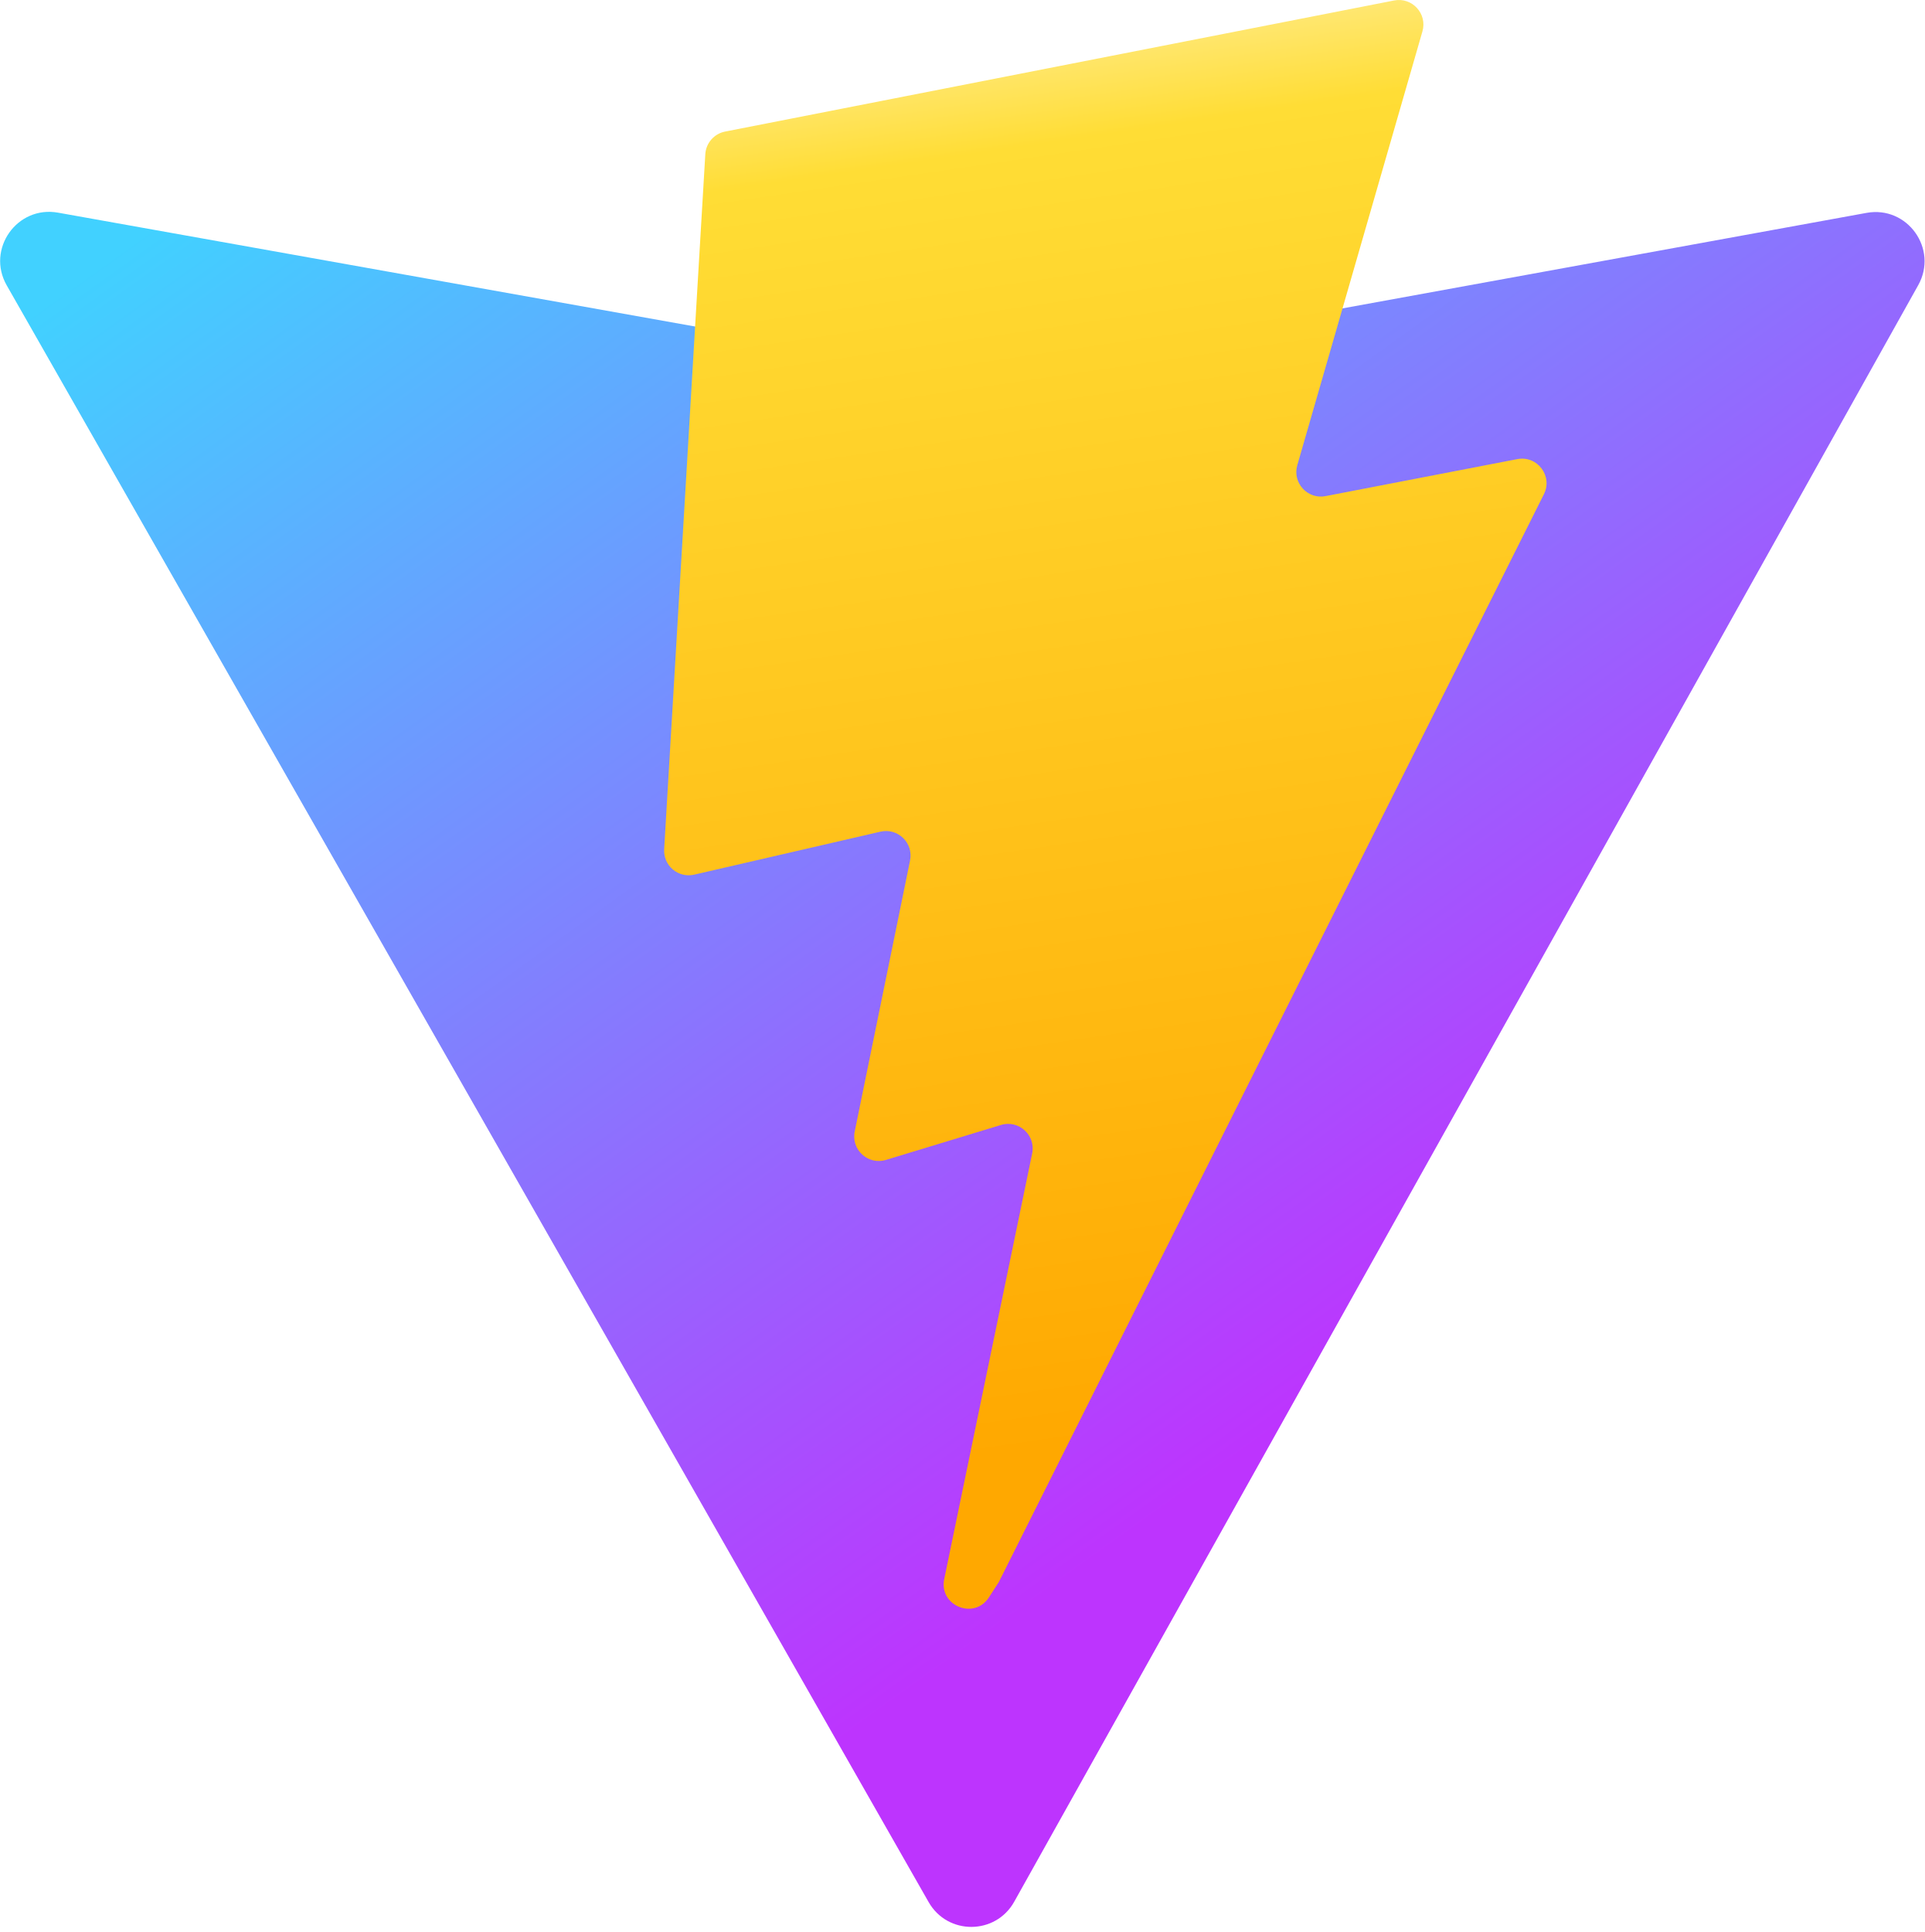
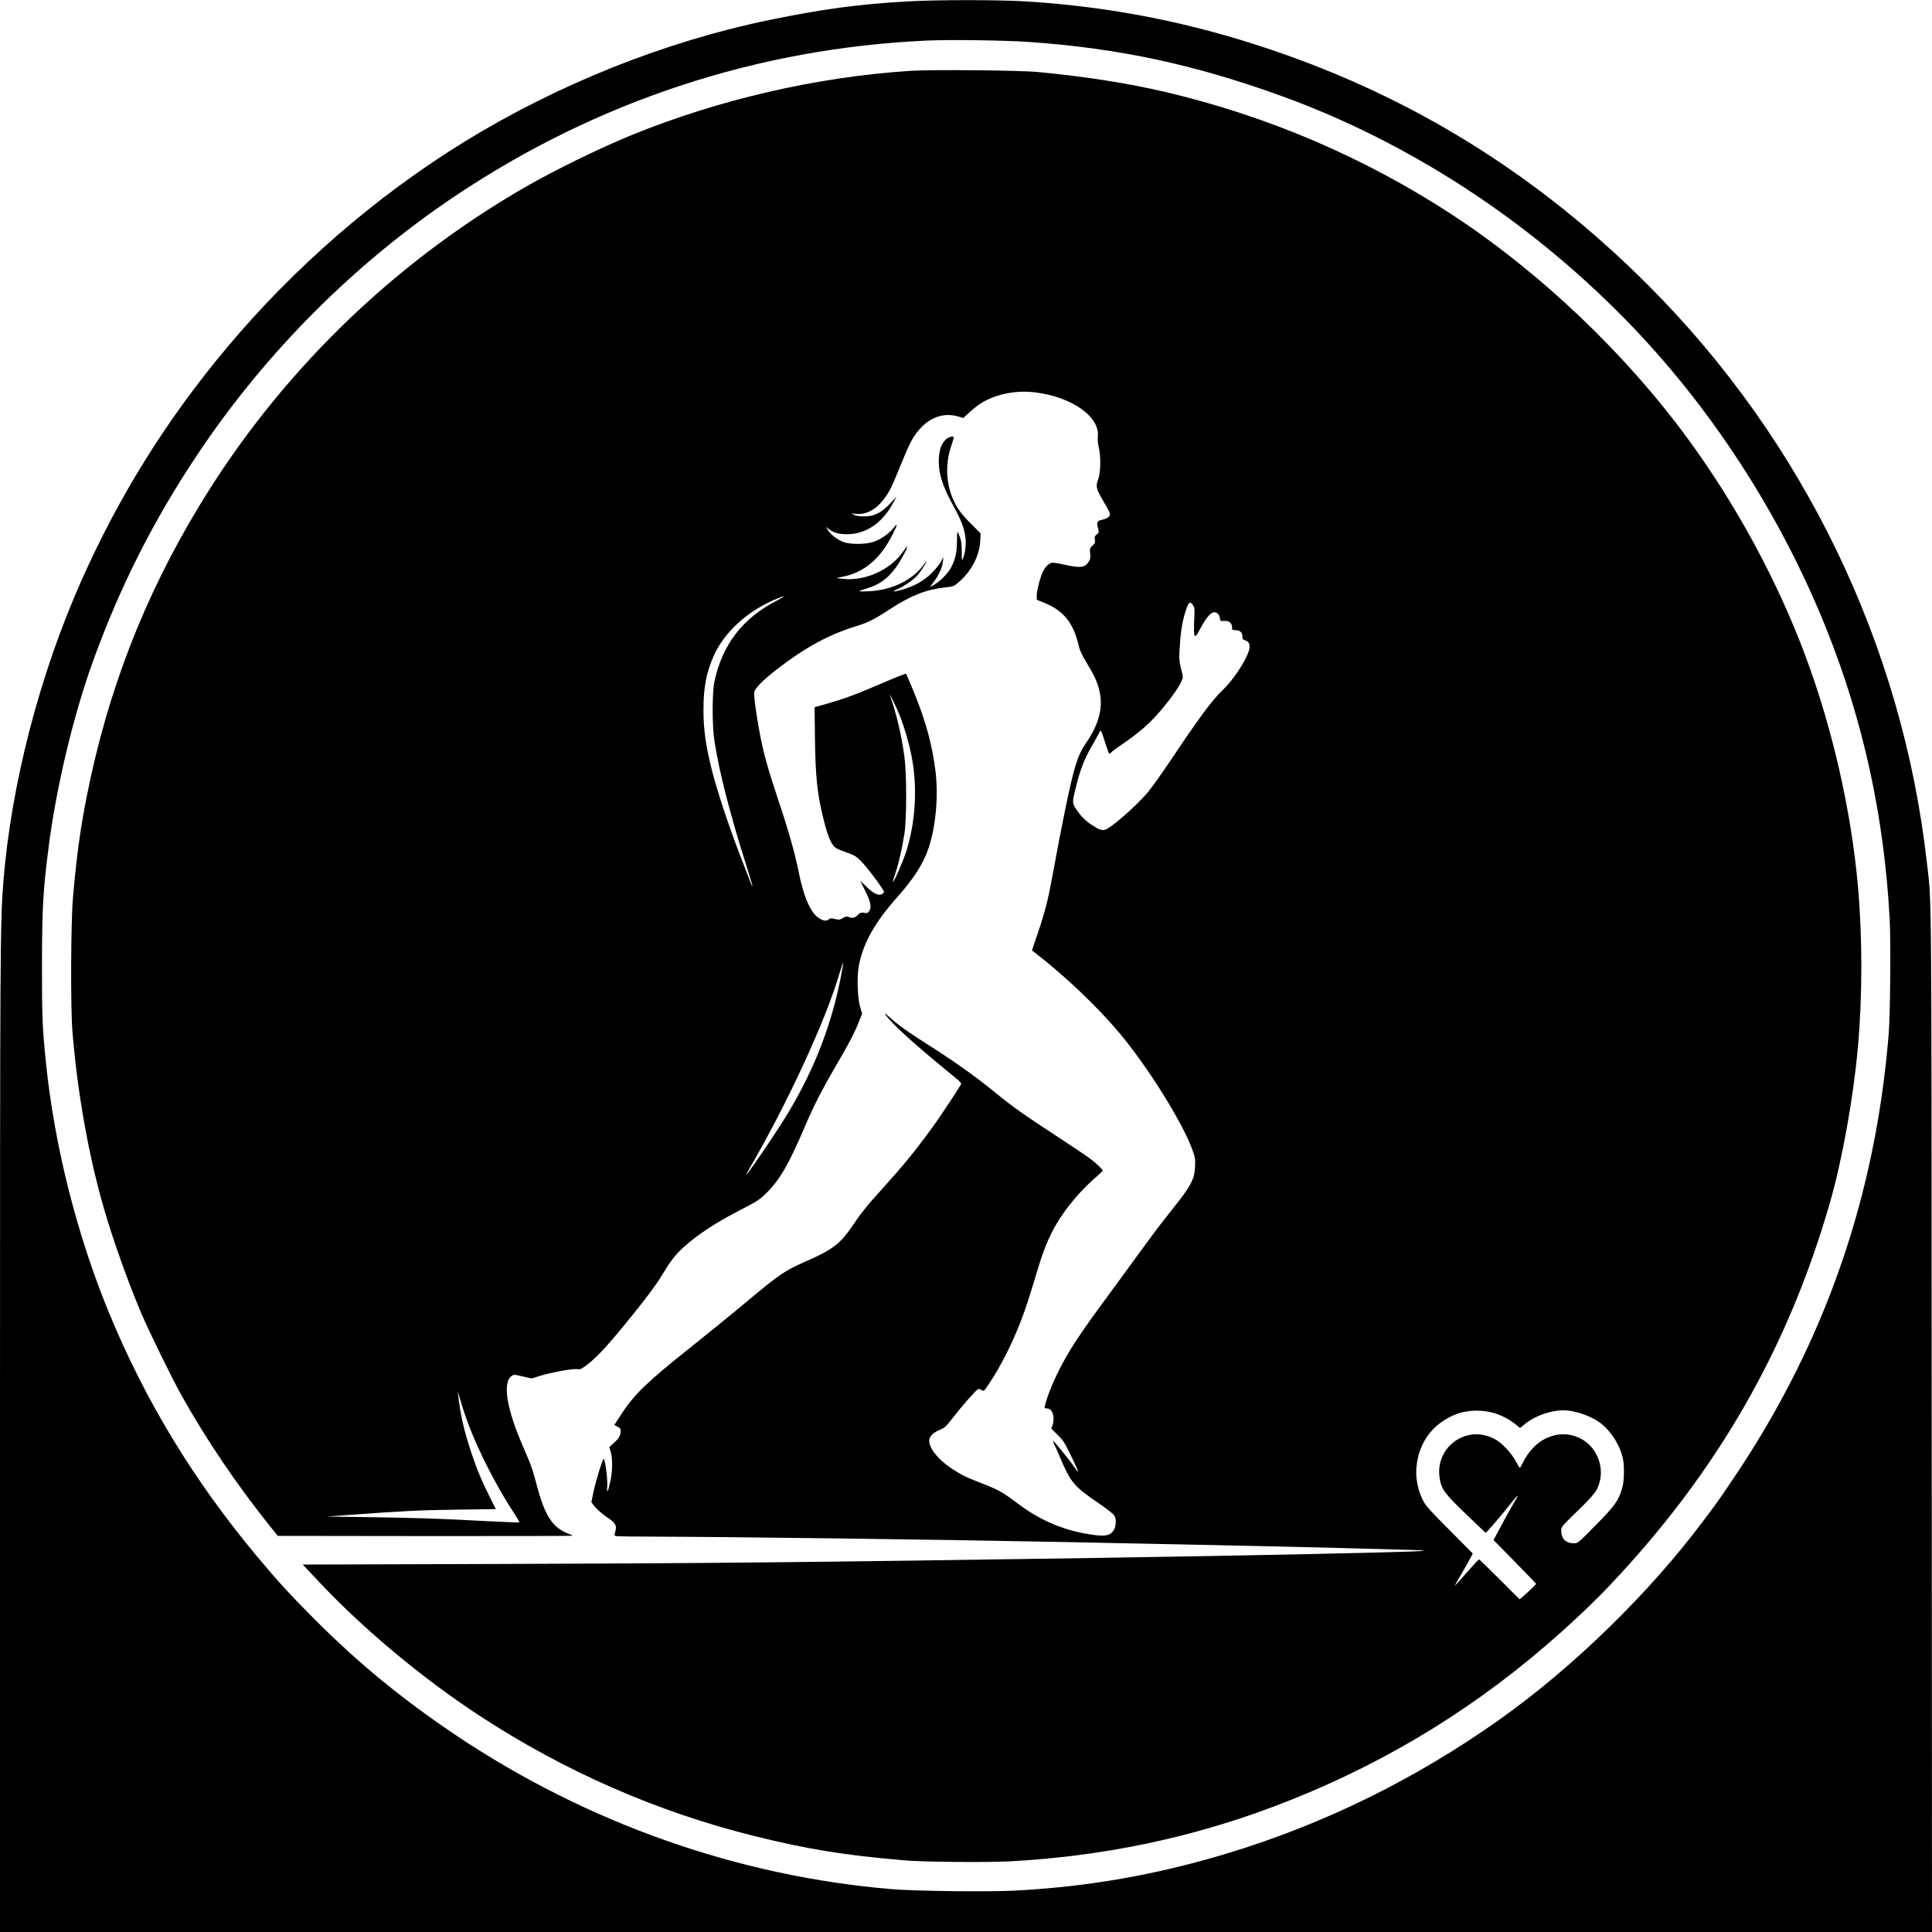
- <svg xmlns="http://www.w3.org/2000/svg" aria-hidden="true" role="img" class="iconify iconify--logos" width="31.88" height="32" preserveAspectRatio="xMidYMid meet" viewBox="0 0 256 257">
-   <defs>
-     <linearGradient id="IconifyId1813088fe1fbc01fb466" x1="-.828%" x2="57.636%" y1="7.652%" y2="78.411%">
-       <stop offset="0%" stop-color="#41D1FF" />
-       <stop offset="100%" stop-color="#BD34FE" />
-     </linearGradient>
-     <linearGradient id="IconifyId1813088fe1fbc01fb467" x1="43.376%" x2="50.316%" y1="2.242%" y2="89.03%">
-       <stop offset="0%" stop-color="#FFEA83" />
-       <stop offset="8.333%" stop-color="#FFDD35" />
-       <stop offset="100%" stop-color="#FFA800" />
-     </linearGradient>
-   </defs>
-   <path fill="url(#IconifyId1813088fe1fbc01fb466)" d="M255.153 37.938L134.897 252.976c-2.483 4.44-8.862 4.466-11.382.048L.875 37.958c-2.746-4.814 1.371-10.646 6.827-9.67l120.385 21.517a6.537 6.537 0 0 0 2.322-.004l117.867-21.483c5.438-.991 9.574 4.796 6.877 9.62Z" />
-   <path fill="url(#IconifyId1813088fe1fbc01fb467)" d="M185.432.063L96.44 17.501a3.268 3.268 0 0 0-2.634 3.014l-5.474 92.456a3.268 3.268 0 0 0 3.997 3.378l24.777-5.718c2.318-.535 4.413 1.507 3.936 3.838l-7.361 36.047c-.495 2.426 1.782 4.5 4.151 3.78l15.304-4.649c2.372-.72 4.652 1.36 4.15 3.788l-11.698 56.621c-.732 3.542 3.979 5.473 5.943 2.437l1.313-2.028l72.516-144.72c1.215-2.423-.88-5.186-3.54-4.672l-25.505 4.922c-2.396.462-4.435-1.77-3.759-4.114l16.646-57.705c.677-2.35-1.37-4.583-3.769-4.113Z" />
+ <svg xmlns="http://www.w3.org/2000/svg" version="1.0" width="2048pt" height="2048pt" viewBox="0 0 2048 2048" preserveAspectRatio="xMidYMid meet">
+   <g transform="translate(0,2048) scale(0.1,-0.1)" fill="#000000" stroke="none">
+     <path d="M9615 20465 c-518 -30 -888 -80 -1455 -196 -1112 -229 -2249 -683 -3241 -1294 -930 -573 -1802 -1329 -2518 -2185 -635 -759 -1136 -1562 -1536 -2460 -446 -1002 -747 -2164 -830 -3205 -33 -424 -35 -692 -35 -5911 l0 -5214 10240 0 10240 0 -3 5418 c-3 5875 1 5464 -53 5932 -261 2295 -1304 4455 -2946 6100 -1161 1164 -2486 1992 -4010 2505 -858 290 -1696 454 -2593 510 -291 18 -944 18 -1260 0z m1296 -430 c954 -67 1756 -240 2680 -575 1341 -488 2598 -1305 3635 -2362 904 -922 1646 -2065 2135 -3286 390 -974 611 -1984 670 -3067 13 -241 7 -1014 -10 -1225 -103 -1265 -419 -2432 -956 -3525 -214 -434 -448 -834 -735 -1254 -126 -186 -116 -172 -273 -381 -574 -768 -1383 -1557 -2167 -2112 -887 -628 -1855 -1104 -2875 -1413 -754 -228 -1469 -354 -2250 -396 -286 -15 -1050 -6 -1310 15 -1631 136 -3229 699 -4618 1629 -565 379 -1031 760 -1497 1227 -259 259 -392 404 -611 666 -676 810 -1187 1651 -1574 2589 -342 831 -580 1778 -669 2660 -37 362 -41 473 -41 1030 1 606 11 781 71 1250 81 631 260 1383 465 1952 285 794 645 1507 1114 2208 722 1080 1660 2020 2731 2738 1500 1004 3200 1565 4999 1647 241 11 833 3 1086 -15z" />
+     <path d="M9650 19729 c-991 -64 -2035 -305 -2960 -683 -345 -142 -809 -369 -1124 -550 -1418 -818 -2611 -1986 -3454 -3379 -583 -962 -972 -1966 -1191 -3072 -70 -351 -110 -648 -148 -1085 -22 -260 -26 -1162 -5 -1415 53 -654 174 -1330 338 -1890 95 -328 255 -773 389 -1090 85 -200 327 -695 431 -880 260 -465 591 -954 936 -1383 l83 -103 1567 -2 c862 -1 1564 1 1560 4 -4 3 -27 14 -51 23 -161 62 -245 190 -325 491 -50 188 -68 241 -150 427 -174 398 -221 679 -125 750 25 19 27 19 120 -3 l94 -21 82 25 c116 37 350 80 398 74 37 -5 46 -1 111 48 110 84 229 216 478 524 158 196 253 324 307 414 97 160 144 222 228 299 159 144 338 262 621 408 168 87 192 102 266 175 140 138 237 306 409 710 88 207 180 387 325 635 136 232 201 356 243 465 l36 90 -21 70 c-29 100 -36 319 -14 438 46 241 169 460 416 737 170 191 270 350 324 512 77 234 105 551 72 818 -36 282 -103 527 -227 830 -44 107 -82 196 -84 198 -4 5 -144 -52 -355 -143 -190 -81 -317 -128 -481 -174 l-134 -38 3 -274 c5 -469 24 -649 97 -934 44 -173 82 -257 127 -285 18 -11 67 -31 108 -45 96 -32 120 -49 192 -132 83 -95 208 -268 208 -287 0 -9 -11 -21 -25 -26 -39 -15 -90 11 -163 83 l-64 62 51 -103 c60 -119 72 -178 46 -218 -15 -23 -22 -26 -55 -20 -34 5 -42 2 -68 -24 -32 -32 -54 -36 -96 -20 -20 7 -33 5 -62 -12 -33 -19 -41 -20 -81 -10 -37 10 -48 10 -66 -3 -30 -21 -54 -19 -102 10 -90 52 -166 225 -219 494 -37 188 -110 446 -216 761 -106 317 -155 490 -194 695 -39 205 -68 415 -60 449 9 43 99 133 239 241 301 232 549 367 837 456 130 40 189 69 361 181 223 145 378 207 580 230 94 11 99 13 148 55 139 119 225 286 231 452 l3 67 -105 105 c-107 106 -153 172 -196 278 -66 162 -71 362 -15 529 17 51 31 97 31 103 0 23 -57 8 -88 -23 -43 -46 -63 -100 -69 -189 -11 -150 33 -296 155 -515 82 -148 118 -244 127 -341 7 -70 -4 -156 -27 -212 -12 -30 -13 -24 -13 71 0 76 -5 116 -19 153 -10 28 -22 53 -25 57 -4 4 -7 -41 -7 -100 0 -116 -16 -188 -61 -276 -30 -60 -121 -152 -182 -185 l-44 -24 41 54 c53 71 91 153 97 215 l6 49 -27 -50 c-15 -27 -59 -82 -99 -121 -80 -80 -187 -139 -310 -174 -94 -27 -123 -25 -53 4 62 25 168 97 209 142 28 30 99 138 99 150 0 4 -13 -11 -28 -32 -119 -163 -333 -268 -574 -281 -60 -3 -108 -4 -108 0 0 3 33 15 72 27 139 42 222 101 314 223 45 60 129 215 121 223 -2 2 -21 -21 -42 -51 -136 -199 -413 -321 -651 -290 l-59 8 65 13 c229 44 403 191 532 449 54 108 57 128 11 70 -48 -61 -128 -117 -208 -147 -79 -29 -244 -32 -320 -5 -61 21 -140 80 -168 127 l-22 35 35 -26 c50 -38 104 -52 191 -52 198 1 371 118 485 328 l38 70 -68 -72 c-93 -99 -170 -138 -276 -137 -49 0 -85 5 -105 16 l-30 16 47 -5 c141 -16 276 85 373 277 18 36 67 151 109 255 94 231 129 297 208 380 109 118 252 161 392 121 l57 -17 60 55 c33 31 80 69 104 86 156 107 380 157 595 131 393 -48 691 -258 667 -470 -3 -27 1 -73 10 -111 24 -99 21 -270 -6 -342 -27 -71 -21 -99 45 -213 80 -137 87 -152 75 -173 -10 -19 -42 -35 -94 -46 -36 -8 -43 -29 -28 -85 12 -44 11 -47 -13 -66 -21 -17 -25 -26 -20 -55 5 -30 1 -39 -25 -64 -29 -28 -30 -33 -25 -82 5 -43 3 -59 -14 -87 -41 -65 -89 -71 -262 -32 -61 14 -122 23 -133 19 -31 -9 -66 -43 -88 -86 -29 -57 -69 -205 -69 -258 l0 -48 68 -27 c215 -85 319 -213 377 -461 11 -47 34 -97 74 -163 83 -136 120 -212 142 -299 46 -181 5 -355 -131 -557 -61 -90 -89 -150 -124 -266 -45 -148 -139 -599 -231 -1108 -55 -300 -83 -414 -165 -656 l-61 -180 33 -25 c318 -246 653 -564 894 -850 303 -360 677 -960 779 -1252 23 -66 27 -89 23 -165 -5 -133 -44 -206 -237 -447 -112 -139 -231 -297 -386 -511 -59 -82 -169 -233 -244 -334 -242 -329 -281 -384 -392 -550 -153 -229 -289 -514 -333 -693 -6 -26 -4 -28 24 -28 55 0 86 -92 58 -175 l-13 -40 66 -65 c59 -57 75 -83 137 -210 70 -147 85 -180 77 -180 -2 0 -19 21 -36 48 -50 73 -221 284 -226 278 -2 -2 3 -18 11 -34 9 -17 36 -79 62 -139 115 -269 146 -307 403 -483 87 -59 162 -117 173 -135 25 -40 20 -120 -11 -163 -34 -48 -82 -58 -198 -44 -300 38 -566 146 -810 331 -167 125 -206 147 -380 215 -171 66 -224 92 -328 161 -139 92 -234 210 -235 292 0 45 42 88 111 116 51 20 65 32 135 122 98 127 252 302 272 310 8 3 25 -1 38 -10 23 -15 24 -14 72 57 130 194 248 427 345 678 53 140 90 252 177 544 100 336 204 531 415 776 45 52 125 133 178 180 54 46 97 87 97 90 -1 13 -61 72 -121 118 -36 28 -203 141 -372 251 -351 229 -470 314 -658 468 -186 153 -431 327 -685 488 -235 149 -337 222 -429 306 -51 47 -56 49 -35 19 67 -97 313 -319 732 -660 37 -30 68 -60 68 -66 0 -13 -213 -337 -306 -464 -181 -249 -300 -395 -530 -650 -172 -190 -223 -254 -322 -401 -123 -181 -209 -247 -474 -363 -244 -107 -289 -138 -663 -451 -132 -111 -397 -326 -590 -480 -432 -343 -578 -483 -708 -680 l-85 -130 34 -18 c27 -14 34 -23 34 -48 0 -43 -22 -81 -75 -127 l-46 -41 15 -52 c21 -71 20 -194 -3 -306 -26 -123 -40 -147 -34 -56 5 67 -19 260 -36 290 -8 16 -87 -239 -113 -366 l-19 -94 23 -32 c28 -38 86 -90 148 -132 75 -51 93 -76 88 -120 -3 -21 -8 -45 -12 -54 -5 -12 -1 -18 14 -22 11 -3 190 -6 398 -6 889 -3 2975 -30 4287 -56 402 -8 957 -19 1235 -25 692 -14 1369 -29 1775 -40 187 -5 471 -13 630 -17 235 -6 274 -9 205 -15 -140 -12 -1870 -49 -3460 -73 -3010 -46 -4086 -57 -6373 -64 l-2018 -6 184 -195 c469 -497 1086 -1011 1682 -1402 909 -596 1897 -1028 2930 -1283 567 -140 947 -201 1575 -255 203 -18 878 -24 1125 -11 977 53 1901 244 2790 578 1071 403 2026 966 2885 1704 246 210 512 461 693 653 1131 1196 1882 2503 2326 4051 129 450 247 1103 295 1640 49 538 49 1164 1 1710 -73 809 -270 1675 -558 2445 -294 788 -727 1589 -1232 2281 -672 922 -1580 1784 -2527 2403 -922 600 -1944 1037 -3025 1291 -403 94 -829 161 -1343 211 -193 19 -1137 28 -1360 13z m-1405 -5610 c-369 -188 -585 -465 -671 -860 -26 -118 -26 -473 0 -639 51 -329 169 -785 336 -1310 39 -122 69 -224 67 -226 -4 -4 -12 16 -150 376 -112 294 -230 654 -281 857 -65 261 -89 430 -89 638 0 240 31 400 112 579 114 253 366 478 670 601 89 37 92 29 6 -16z m4402 -56 c15 -22 17 -43 14 -113 -11 -249 -4 -262 65 -129 57 108 109 169 146 169 31 0 55 -26 60 -65 3 -29 5 -30 45 -27 51 4 83 -22 83 -68 0 -28 3 -30 37 -30 46 0 73 -24 73 -66 0 -27 5 -34 30 -42 46 -16 57 -51 37 -115 -36 -113 -168 -310 -278 -414 -108 -103 -243 -284 -537 -724 -105 -157 -224 -324 -265 -370 -128 -147 -386 -371 -443 -385 -37 -9 -66 2 -149 57 -52 35 -92 72 -122 113 -83 112 -82 103 -39 278 45 184 89 299 166 433 32 55 67 118 78 140 23 46 18 55 71 -109 38 -115 38 -116 57 -95 10 12 53 44 94 72 216 146 326 243 465 412 96 117 162 213 189 273 19 43 19 43 -4 133 -19 77 -22 105 -17 192 11 189 26 292 59 400 36 117 52 132 85 80z m-3111 -1164 c49 -123 96 -282 124 -419 68 -335 48 -709 -56 -1033 -33 -102 -130 -324 -139 -316 -2 2 10 43 26 91 36 106 71 262 96 418 25 160 25 638 0 820 -33 238 -80 437 -151 645 -19 54 62 -113 100 -206z m-630 -2812 c-109 -533 -305 -1015 -609 -1497 -124 -196 -373 -560 -384 -560 -3 0 6 19 20 43 410 702 821 1590 968 2095 19 63 35 109 37 104 2 -6 -13 -89 -32 -185z m-3992 -4558 c103 -323 315 -754 538 -1093 32 -49 56 -91 53 -94 -2 -2 -145 3 -317 12 -524 28 -753 36 -1248 43 l-475 7 235 17 c591 43 751 51 1141 56 l415 6 -58 115 c-90 180 -146 313 -203 487 -76 228 -115 399 -138 605 l-5 45 14 -50 c8 -27 30 -98 48 -156z m10943 -34 c80 -27 161 -72 222 -124 l35 -28 55 45 c102 83 269 142 401 142 132 0 313 -65 413 -149 102 -85 187 -222 218 -351 20 -80 17 -251 -5 -325 -40 -134 -78 -187 -280 -392 -181 -184 -191 -193 -228 -193 -88 0 -138 47 -138 132 -1 43 1 45 169 208 183 179 211 215 236 304 53 185 -40 393 -212 473 -114 53 -233 52 -351 -2 -102 -47 -192 -142 -253 -267 -13 -27 -25 -48 -28 -48 -4 0 -21 29 -40 65 -48 93 -157 207 -234 245 -84 41 -169 55 -249 41 -219 -38 -363 -240 -327 -460 18 -117 51 -162 277 -379 112 -109 207 -198 211 -200 7 -2 158 174 286 335 27 34 51 60 53 58 2 -2 -21 -45 -52 -97 -30 -51 -89 -156 -129 -233 l-75 -140 177 -180 c97 -99 199 -204 226 -232 l49 -53 -39 -41 c-22 -22 -62 -59 -88 -81 l-49 -41 -211 211 c-117 117 -215 212 -219 212 -3 0 -51 -50 -105 -112 -130 -147 -155 -175 -150 -163 2 6 36 64 74 130 39 66 80 140 93 164 l22 43 -250 252 c-228 230 -252 257 -285 326 -48 102 -71 221 -63 325 21 269 168 471 414 571 127 51 293 54 429 9z" />
+   </g>
</svg>
